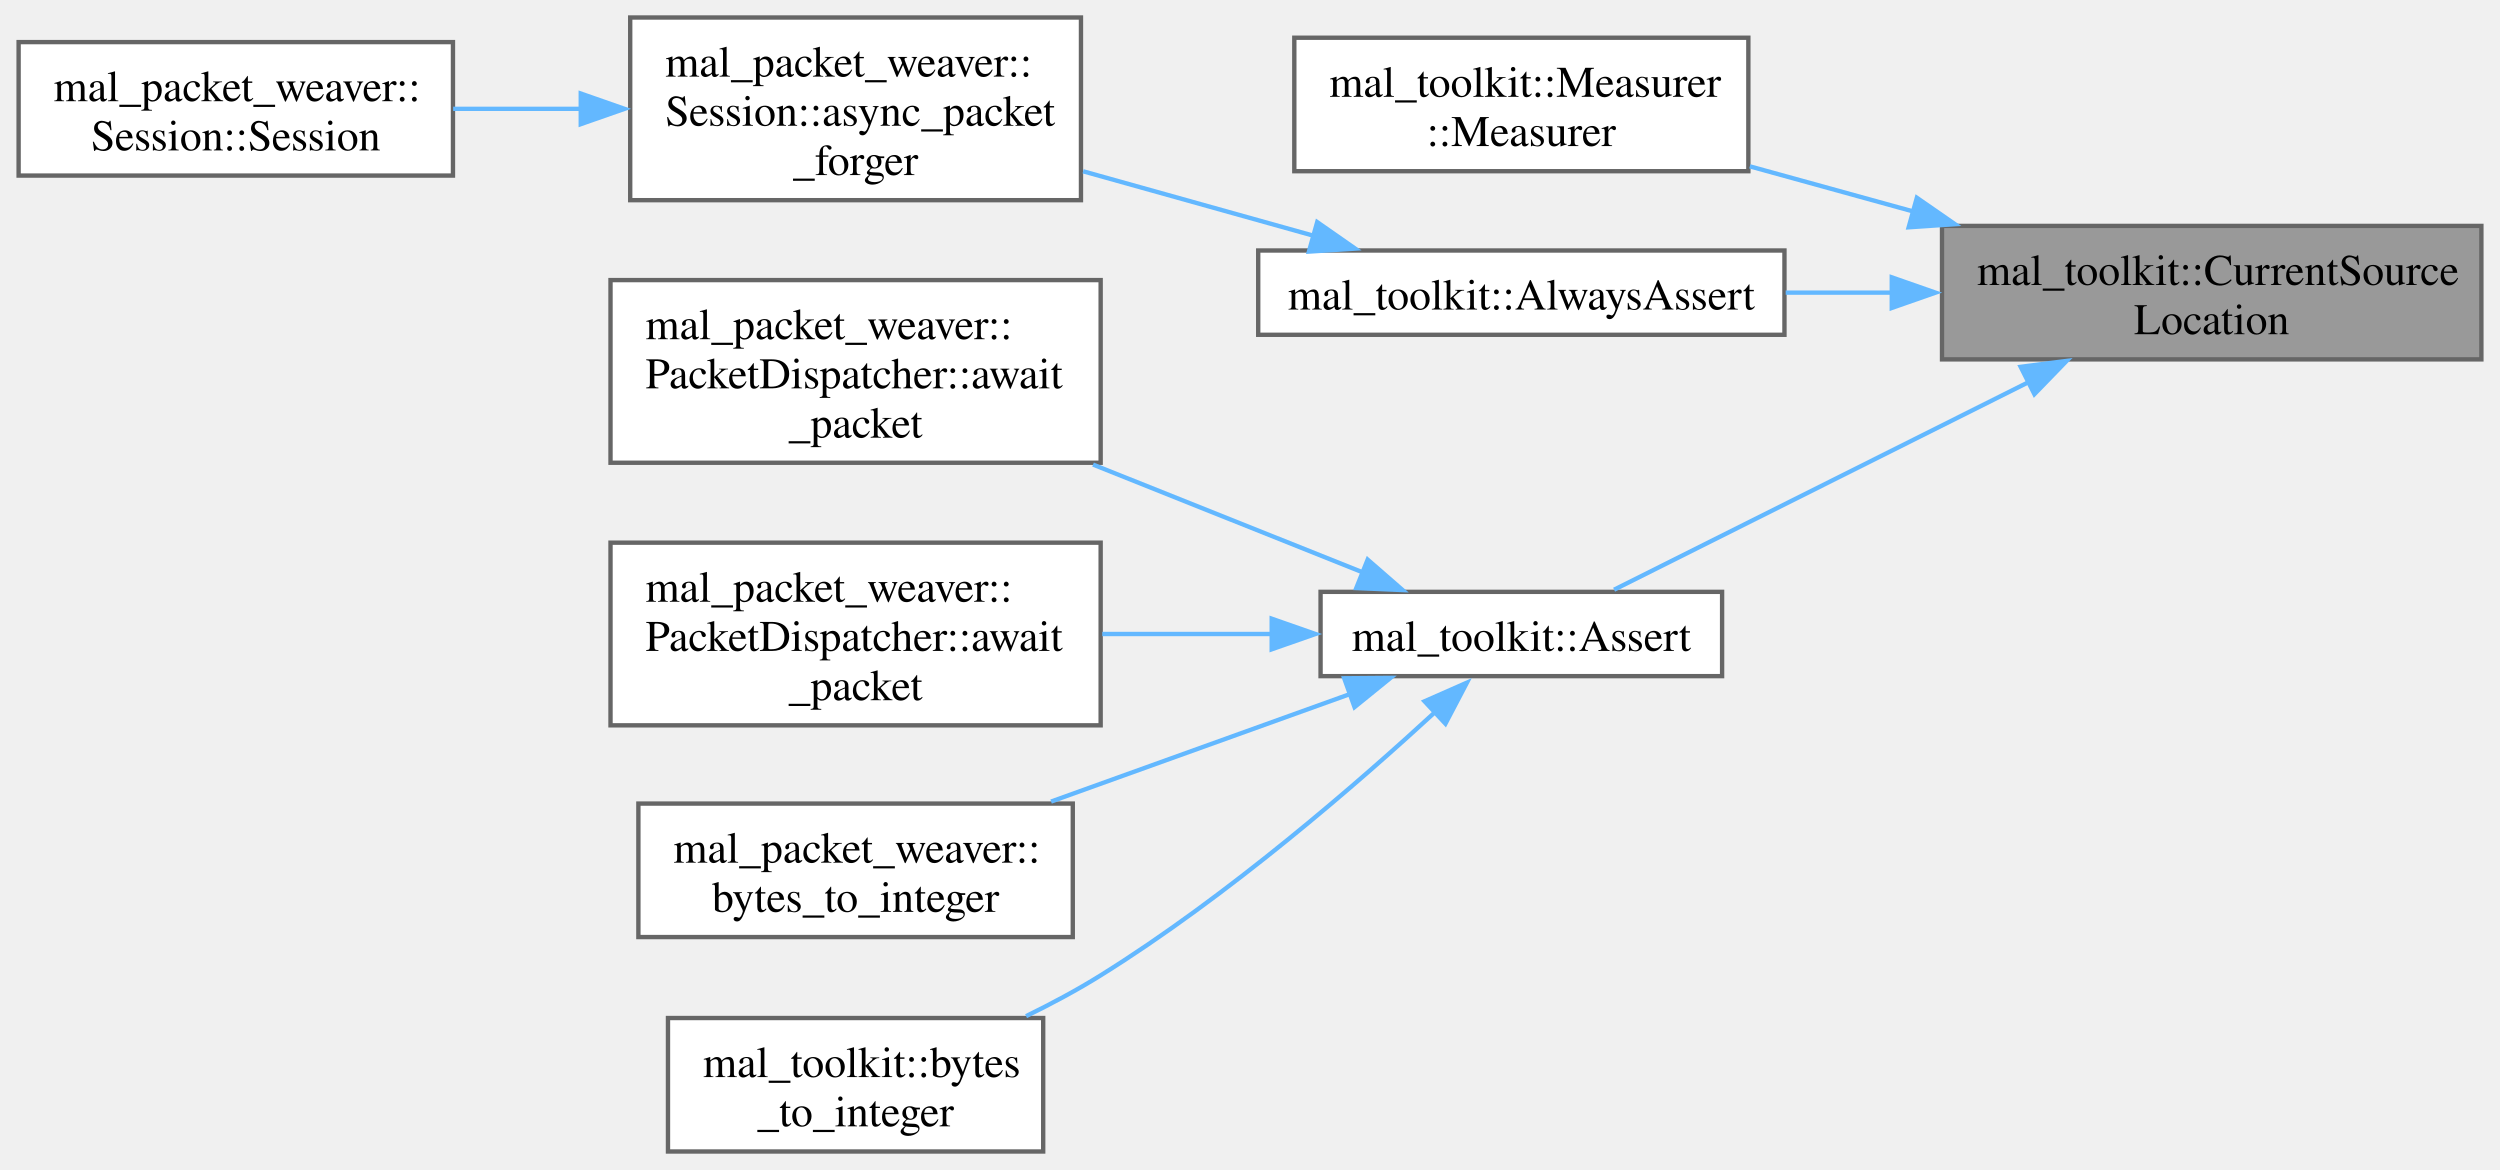
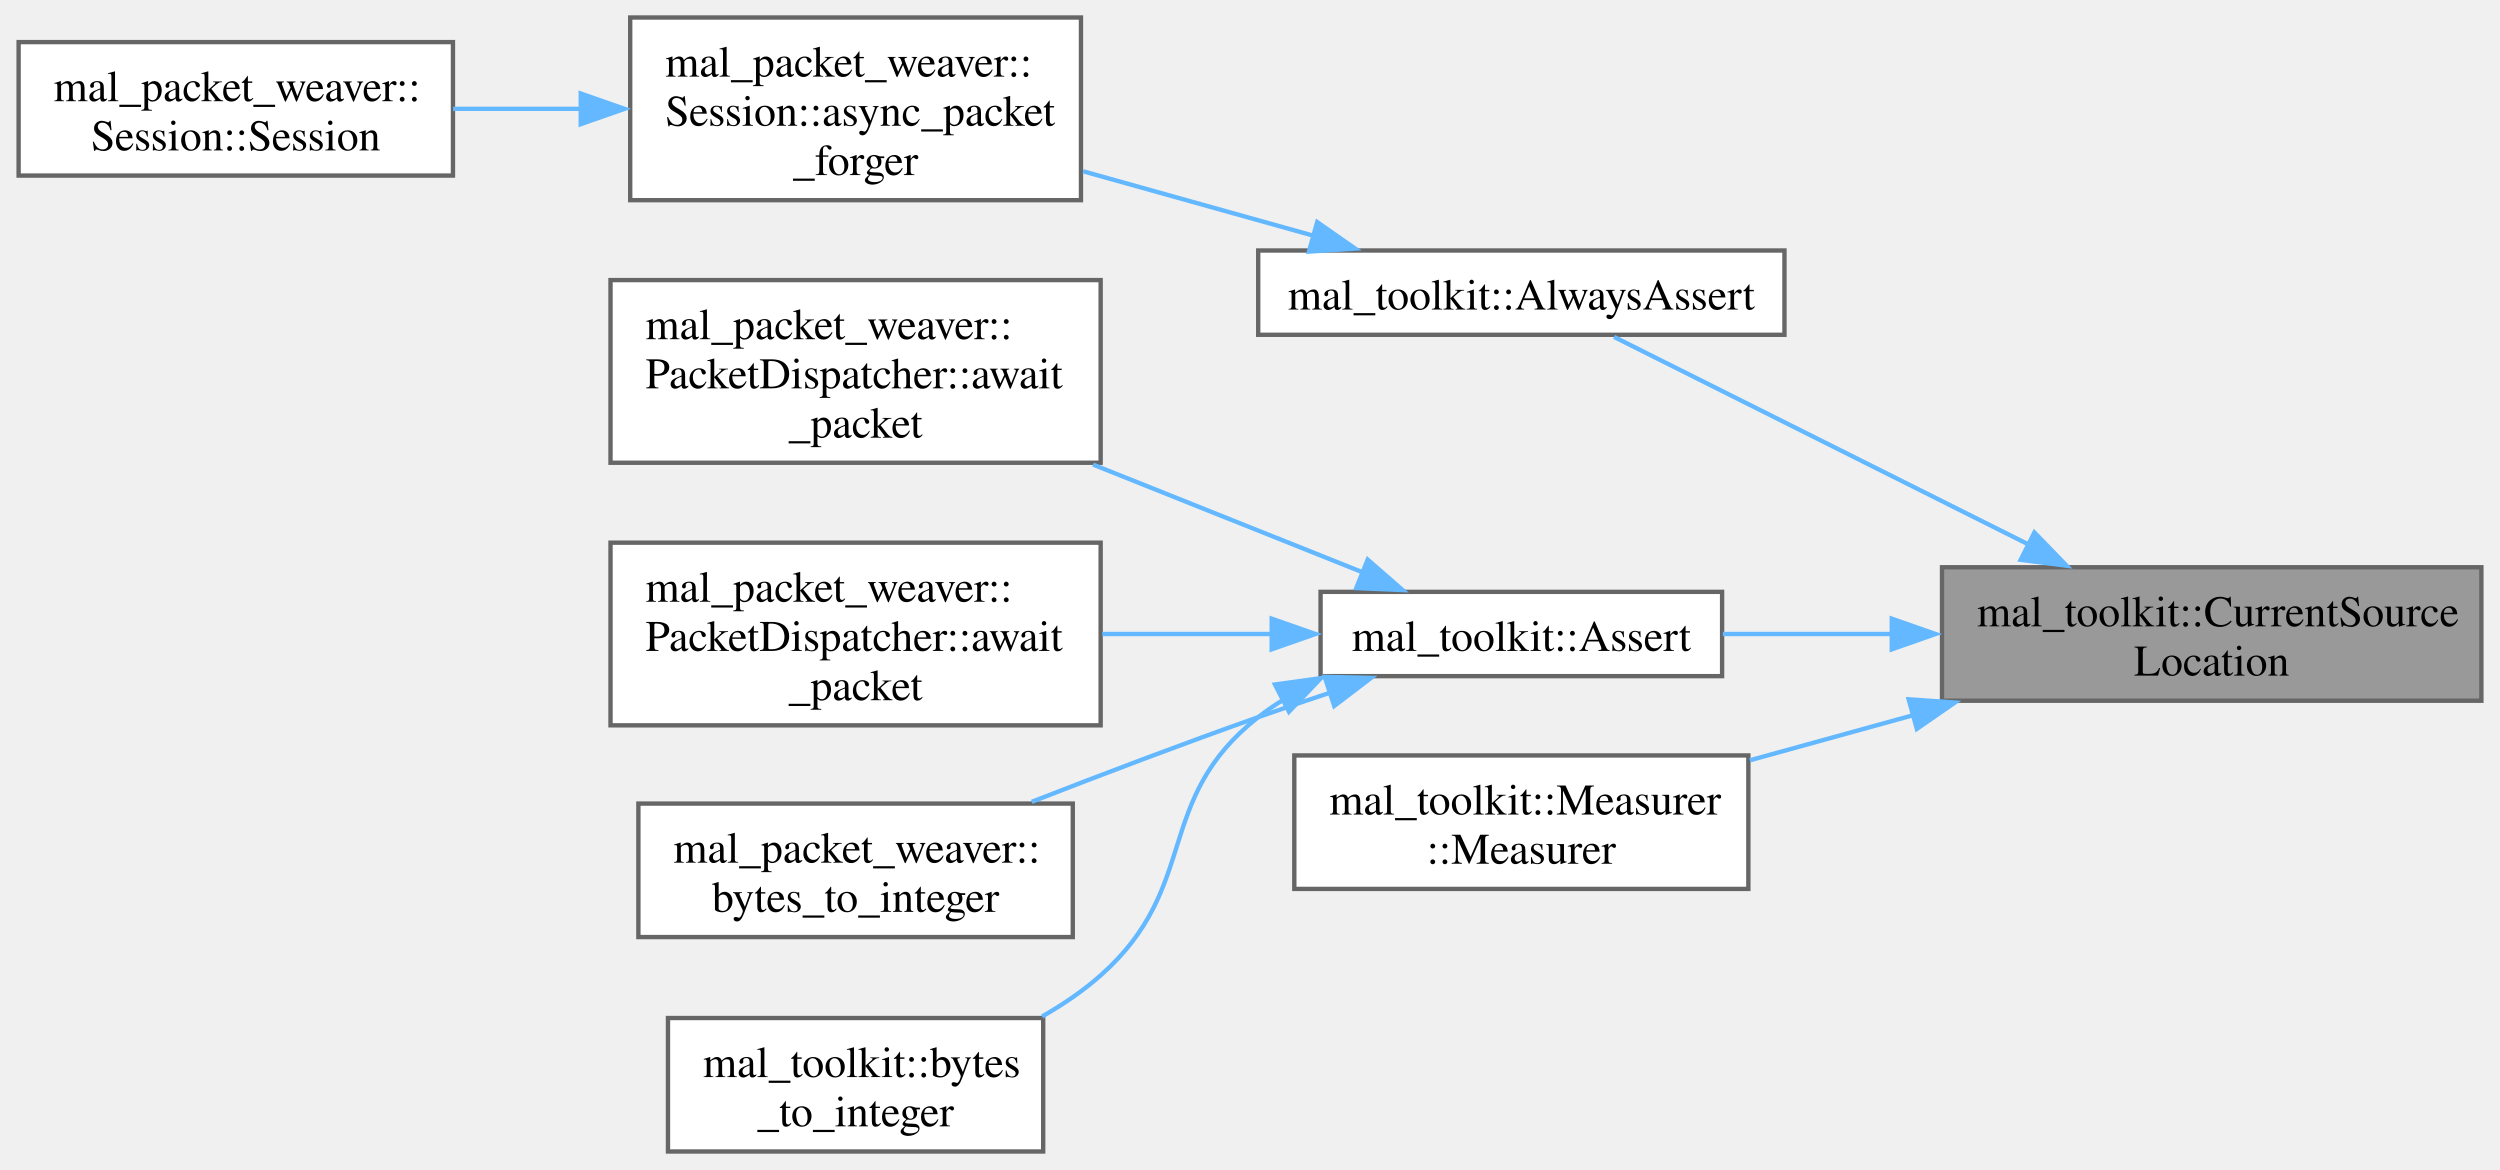
<svg xmlns="http://www.w3.org/2000/svg" xmlns:xlink="http://www.w3.org/1999/xlink" width="571pt" height="267pt" viewBox="0.00 0.00 570.75 267.12">
  <g id="graph0" class="graph" transform="scale(1 1) rotate(0) translate(4 263.12)">
    <g id="Node000001" class="node">
      <g id="a_Node000001">
        <a xlink:title="Returns an empty string representing the current source location.">
-           <polygon fill="#999999" stroke="#666666" points="562.75,-211.5 439.5,-211.5 439.5,-181 562.75,-181 562.75,-211.5" />
-           <text text-anchor="start" x="447.5" y="-198" font-family="Times,serif" font-size="10.00">mal_toolkit::CurrentSource</text>
-           <text text-anchor="middle" x="501.12" y="-186.75" font-family="Times,serif" font-size="10.00">Location</text>
+           <polygon fill="#999999" stroke="#666666" points="562.75,-133.5 439.5,-133.5 439.5,-103 562.75,-103 562.75,-133.5" />
+           <text text-anchor="start" x="447.5" y="-120" font-family="Times,serif" font-size="10.00">mal_toolkit::CurrentSource</text>
+           <text text-anchor="middle" x="501.12" y="-108.75" font-family="Times,serif" font-size="10.00">Location</text>
        </a>
      </g>
    </g>
    <g id="Node000002" class="node">
      <g id="a_Node000002">
-         <a xlink:href="../../d1/d3a/structmal__toolkit_1_1_measurer.html#a75ea1122ef872b467e5113888c1e5305" target="_top" xlink:title="Construct a Measurer object.">
-           <polygon fill="white" stroke="#666666" points="395.25,-254.5 291.5,-254.5 291.5,-224 395.25,-224 395.25,-254.5" />
-           <text text-anchor="start" x="299.5" y="-241" font-family="Times,serif" font-size="10.00">mal_toolkit::Measurer</text>
-           <text text-anchor="middle" x="343.38" y="-229.75" font-family="Times,serif" font-size="10.00">::Measurer</text>
+         <a xlink:href="../../df/df5/namespacemal__toolkit.html#a8405b24c94e717d8a57da64b1483a4a9" target="_top" xlink:title="Always asserts a condition with customizable behavior.">
+           <polygon fill="white" stroke="#666666" points="403.5,-205.88 283.25,-205.88 283.25,-186.62 403.5,-186.62 403.5,-205.88" />
+           <text text-anchor="middle" x="343.38" y="-192.38" font-family="Times,serif" font-size="10.00">mal_toolkit::AlwaysAssert</text>
        </a>
      </g>
    </g>
    <g id="edge1_Node000001_Node000002" class="edge">
      <g id="a_edge1_Node000001_Node000002">
        <a xlink:title=" ">
-           <path fill="none" stroke="#63b8ff" d="M433.03,-214.77C420.48,-218.24 407.55,-221.81 395.58,-225.11" />
-           <polygon fill="#63b8ff" stroke="#63b8ff" points="433.75,-217.93 442.46,-211.9 431.88,-211.18 433.75,-217.93" />
+           <path fill="none" stroke="#63b8ff" d="M459.46,-138.61C428.96,-153.89 388.5,-174.15 364.57,-186.13" />
+           <polygon fill="#63b8ff" stroke="#63b8ff" points="460.61,-141.45 467.98,-133.85 457.47,-135.2 460.61,-141.45" />
        </a>
      </g>
    </g>
-     <g id="Node000003" class="node">
-       <g id="a_Node000003">
-         <a xlink:href="../../df/df5/namespacemal__toolkit.html#a8405b24c94e717d8a57da64b1483a4a9" target="_top" xlink:title="Always asserts a condition with customizable behavior.">
-           <polygon fill="white" stroke="#666666" points="403.5,-205.88 283.25,-205.88 283.25,-186.62 403.5,-186.62 403.5,-205.88" />
-           <text text-anchor="middle" x="343.38" y="-192.38" font-family="Times,serif" font-size="10.00">mal_toolkit::AlwaysAssert</text>
-         </a>
-       </g>
-     </g>
-     <g id="edge2_Node000001_Node000003" class="edge">
-       <g id="a_edge2_Node000001_Node000003">
-         <a xlink:title=" ">
-           <path fill="none" stroke="#63b8ff" d="M428.03,-196.25C419.91,-196.25 411.71,-196.25 403.78,-196.25" />
-           <polygon fill="#63b8ff" stroke="#63b8ff" points="428.02,-199.75 438.02,-196.25 428.02,-192.75 428.02,-199.75" />
-         </a>
-       </g>
-     </g>
-     <g id="Node000006" class="node">
-       <g id="a_Node000006">
+     <g id="Node000005" class="node">
+       <g id="a_Node000005">
        <a xlink:href="../../df/df5/namespacemal__toolkit.html#a1a10dbab8f9e26361eaa4af07f31713d" target="_top" xlink:title="Asserts a condition with customizable behavior based on debug mode.">
          <polygon fill="white" stroke="#666666" points="389.25,-127.88 297.5,-127.88 297.5,-108.62 389.25,-108.62 389.25,-127.88" />
          <text text-anchor="middle" x="343.38" y="-114.38" font-family="Times,serif" font-size="10.00">mal_toolkit::Assert</text>
        </a>
      </g>
    </g>
-     <g id="edge5_Node000001_Node000006" class="edge">
-       <g id="a_edge5_Node000001_Node000006">
+     <g id="edge4_Node000001_Node000005" class="edge">
+       <g id="a_edge4_Node000001_Node000005">
        <a xlink:title=" ">
-           <path fill="none" stroke="#63b8ff" d="M459.46,-175.89C428.96,-160.61 388.5,-140.35 364.57,-128.37" />
-           <polygon fill="#63b8ff" stroke="#63b8ff" points="457.47,-179.3 467.98,-180.65 460.61,-173.05 457.47,-179.3" />
+           <path fill="none" stroke="#63b8ff" d="M428.05,-118.25C414.89,-118.25 401.51,-118.25 389.42,-118.25" />
+           <polygon fill="#63b8ff" stroke="#63b8ff" points="428.02,-121.75 438.02,-118.25 428.02,-114.75 428.02,-121.75" />
        </a>
      </g>
    </g>
-     <g id="Node000004" class="node">
-       <g id="a_Node000004">
+     <g id="Node000010" class="node">
+       <g id="a_Node000010">
+         <a xlink:href="../../d1/d3a/structmal__toolkit_1_1_measurer.html#a75ea1122ef872b467e5113888c1e5305" target="_top" xlink:title="Construct a Measurer object.">
+           <polygon fill="white" stroke="#666666" points="395.25,-90.5 291.5,-90.5 291.5,-60 395.25,-60 395.25,-90.5" />
+           <text text-anchor="start" x="299.5" y="-77" font-family="Times,serif" font-size="10.00">mal_toolkit::Measurer</text>
+           <text text-anchor="middle" x="343.38" y="-65.75" font-family="Times,serif" font-size="10.00">::Measurer</text>
+         </a>
+       </g>
+     </g>
+     <g id="edge9_Node000001_Node000010" class="edge">
+       <g id="a_edge9_Node000001_Node000010">
+         <a xlink:title=" ">
+           <path fill="none" stroke="#63b8ff" d="M433.03,-99.73C420.48,-96.26 407.55,-92.69 395.58,-89.39" />
+           <polygon fill="#63b8ff" stroke="#63b8ff" points="431.88,-103.32 442.46,-102.6 433.75,-96.57 431.88,-103.32" />
+         </a>
+       </g>
+     </g>
+     <g id="Node000003" class="node">
+       <g id="a_Node000003">
        <a xlink:href="../../d8/d39/classmal__packet__weaver_1_1_session.html#ab8d02d6502bb180c3b0f383b3fddc6ca" target="_top" xlink:title="Asynchronously forges new packets from the buffer.">
          <polygon fill="white" stroke="#666666" points="242.75,-259.12 139.75,-259.12 139.75,-217.38 242.75,-217.38 242.75,-259.12" />
          <text text-anchor="start" x="147.75" y="-245.62" font-family="Times,serif" font-size="10.00">mal_packet_weaver::</text>
          <text text-anchor="start" x="147.75" y="-234.38" font-family="Times,serif" font-size="10.00">Session::async_packet</text>
          <text text-anchor="middle" x="191.25" y="-223.12" font-family="Times,serif" font-size="10.00">_forger</text>
        </a>
      </g>
    </g>
-     <g id="edge3_Node000003_Node000004" class="edge">
-       <g id="a_edge3_Node000003_Node000004">
+     <g id="edge2_Node000002_Node000003" class="edge">
+       <g id="a_edge2_Node000002_Node000003">
        <a xlink:title=" ">
          <path fill="none" stroke="#63b8ff" d="M296.3,-209.14C279.51,-213.84 260.43,-219.17 243.24,-223.98" />
          <polygon fill="#63b8ff" stroke="#63b8ff" points="296.73,-212.37 305.42,-206.31 294.84,-205.63 296.73,-212.37" />
        </a>
      </g>
    </g>
-     <g id="Node000005" class="node">
-       <g id="a_Node000005">
+     <g id="Node000004" class="node">
+       <g id="a_Node000004">
        <a xlink:href="../../d8/d39/classmal__packet__weaver_1_1_session.html#a5cf271c70d7ec610cfb01d0ed8655693" target="_top" xlink:title="Constructor for the Session class.">
          <polygon fill="white" stroke="#666666" points="99.25,-253.5 0,-253.5 0,-223 99.25,-223 99.25,-253.5" />
          <text text-anchor="start" x="8" y="-240" font-family="Times,serif" font-size="10.00">mal_packet_weaver::</text>
          <text text-anchor="middle" x="49.62" y="-228.75" font-family="Times,serif" font-size="10.00">Session::Session</text>
        </a>
      </g>
    </g>
-     <g id="edge4_Node000004_Node000005" class="edge">
-       <g id="a_edge4_Node000004_Node000005">
+     <g id="edge3_Node000003_Node000004" class="edge">
+       <g id="a_edge3_Node000003_Node000004">
        <a xlink:title=" ">
          <path fill="none" stroke="#63b8ff" d="M128.53,-238.25C118.74,-238.25 108.73,-238.25 99.29,-238.25" />
          <polygon fill="#63b8ff" stroke="#63b8ff" points="128.45,-241.75 138.45,-238.25 128.45,-234.75 128.45,-241.75" />
        </a>
      </g>
    </g>
-     <g id="Node000007" class="node">
-       <g id="a_Node000007">
+     <g id="Node000006" class="node">
+       <g id="a_Node000006">
        <a xlink:href="../../d4/d61/classmal__packet__weaver_1_1_packet_dispatcher.html#a1e7e2c9e624018e4a1046297453e0596" target="_top" xlink:title="Wait until the packet is registered in the dispatch system and return as soon as possible.">
          <polygon fill="white" stroke="#666666" points="247.25,-199.12 135.25,-199.12 135.25,-157.38 247.25,-157.38 247.25,-199.12" />
          <text text-anchor="start" x="143.25" y="-185.62" font-family="Times,serif" font-size="10.00">mal_packet_weaver::</text>
          <text text-anchor="start" x="143.25" y="-174.38" font-family="Times,serif" font-size="10.00">PacketDispatcher::await</text>
          <text text-anchor="middle" x="191.25" y="-163.12" font-family="Times,serif" font-size="10.00">_packet</text>
        </a>
      </g>
    </g>
-     <g id="edge6_Node000006_Node000007" class="edge">
-       <g id="a_edge6_Node000006_Node000007">
+     <g id="edge5_Node000005_Node000006" class="edge">
+       <g id="a_edge5_Node000005_Node000006">
        <a xlink:title=" ">
          <path fill="none" stroke="#63b8ff" d="M307.28,-132.28C288.9,-139.62 266.02,-148.77 245.51,-156.96" />
          <polygon fill="#63b8ff" stroke="#63b8ff" points="308.26,-135.25 316.25,-128.29 305.66,-128.75 308.26,-135.25" />
        </a>
      </g>
    </g>
-     <g id="Node000008" class="node">
-       <g id="a_Node000008">
+     <g id="Node000007" class="node">
+       <g id="a_Node000007">
        <a xlink:href="../../d4/d61/classmal__packet__weaver_1_1_packet_dispatcher.html#a5fa270876e67889a7524a186b297cd11" target="_top" xlink:title="Wait until a packet satisfying the filter condition is registered in the dispatch system and return a...">
          <polygon fill="white" stroke="#666666" points="247.25,-139.12 135.25,-139.12 135.25,-97.38 247.25,-97.38 247.25,-139.12" />
          <text text-anchor="start" x="143.25" y="-125.62" font-family="Times,serif" font-size="10.00">mal_packet_weaver::</text>
          <text text-anchor="start" x="143.25" y="-114.38" font-family="Times,serif" font-size="10.00">PacketDispatcher::await</text>
          <text text-anchor="middle" x="191.25" y="-103.12" font-family="Times,serif" font-size="10.00">_packet</text>
        </a>
      </g>
    </g>
-     <g id="edge7_Node000006_Node000008" class="edge">
-       <g id="a_edge7_Node000006_Node000008">
+     <g id="edge6_Node000005_Node000007" class="edge">
+       <g id="a_edge6_Node000005_Node000007">
        <a xlink:title=" ">
          <path fill="none" stroke="#63b8ff" d="M286.43,-118.25C273.74,-118.25 260.28,-118.25 247.62,-118.25" />
          <polygon fill="#63b8ff" stroke="#63b8ff" points="286.33,-121.75 296.33,-118.25 286.33,-114.75 286.33,-121.75" />
        </a>
      </g>
    </g>
-     <g id="Node000009" class="node">
-       <g id="a_Node000009">
+     <g id="Node000008" class="node">
+       <g id="a_Node000008">
        <a xlink:href="../../d6/de9/namespacemal__packet__weaver.html#ade298814d907888a09b7e8a3b068b8db" target="_top" xlink:title="Convert a ByteView to an integer value of the specified type.">
          <polygon fill="white" stroke="#666666" points="240.88,-79.5 141.62,-79.5 141.62,-49 240.88,-49 240.88,-79.5" />
          <text text-anchor="start" x="149.62" y="-66" font-family="Times,serif" font-size="10.00">mal_packet_weaver::</text>
          <text text-anchor="middle" x="191.25" y="-54.75" font-family="Times,serif" font-size="10.00">bytes_to_integer</text>
        </a>
      </g>
    </g>
-     <g id="edge8_Node000006_Node000009" class="edge">
-       <g id="a_edge8_Node000006_Node000009">
+     <g id="edge7_Node000005_Node000008" class="edge">
+       <g id="a_edge7_Node000005_Node000008">
        <a xlink:title=" ">
-           <path fill="none" stroke="#63b8ff" d="M304.4,-104.59C283.55,-97.09 257.6,-87.76 235.92,-79.96" />
-           <polygon fill="#63b8ff" stroke="#63b8ff" points="302.9,-108.13 313.49,-108.22 305.26,-101.54 302.9,-108.13" />
+           <path fill="none" stroke="#63b8ff" d="M300.01,-104.95C294.36,-103.09 288.65,-101.16 283.25,-99.25 266.17,-93.23 247.47,-86.12 231.49,-79.9" />
+           <polygon fill="#63b8ff" stroke="#63b8ff" points="298.45,-108.45 309.04,-108.22 300.62,-101.8 298.45,-108.45" />
        </a>
      </g>
    </g>
-     <g id="Node000010" class="node">
-       <g id="a_Node000010">
+     <g id="Node000009" class="node">
+       <g id="a_Node000009">
        <a xlink:href="../../df/df5/namespacemal__toolkit.html#a6dd69b1a3c078b983b60645afa17b00c" target="_top" xlink:title="Convert a ByteView to an integer value of the specified type.">
          <polygon fill="white" stroke="#666666" points="234.12,-30.5 148.38,-30.5 148.38,0 234.12,0 234.12,-30.5" />
          <text text-anchor="start" x="156.38" y="-17" font-family="Times,serif" font-size="10.00">mal_toolkit::bytes</text>
          <text text-anchor="middle" x="191.25" y="-5.75" font-family="Times,serif" font-size="10.00">_to_integer</text>
        </a>
      </g>
    </g>
-     <g id="edge9_Node000006_Node000010" class="edge">
-       <g id="a_edge9_Node000006_Node000010">
+     <g id="edge8_Node000005_Node000009" class="edge">
+       <g id="a_edge8_Node000005_Node000009">
        <a xlink:title=" ">
-           <path fill="none" stroke="#63b8ff" d="M324.37,-101.05C306,-84.12 276.18,-58.26 247.25,-40.25 241.91,-36.92 236.05,-33.78 230.21,-30.93" />
-           <polygon fill="#63b8ff" stroke="#63b8ff" points="321.26,-102.87 330.95,-107.14 326.03,-97.75 321.26,-102.87" />
+           <path fill="none" stroke="#63b8ff" d="M289.14,-103.31C287.08,-102.06 285.11,-100.71 283.25,-99.25 259.11,-80.25 270.25,-60.62 247.25,-40.25 243.25,-36.7 238.65,-33.58 233.87,-30.85" />
+           <polygon fill="#63b8ff" stroke="#63b8ff" points="287.08,-106.71 297.58,-108.16 290.28,-100.48 287.08,-106.71" />
        </a>
      </g>
    </g>
  </g>
</svg>
